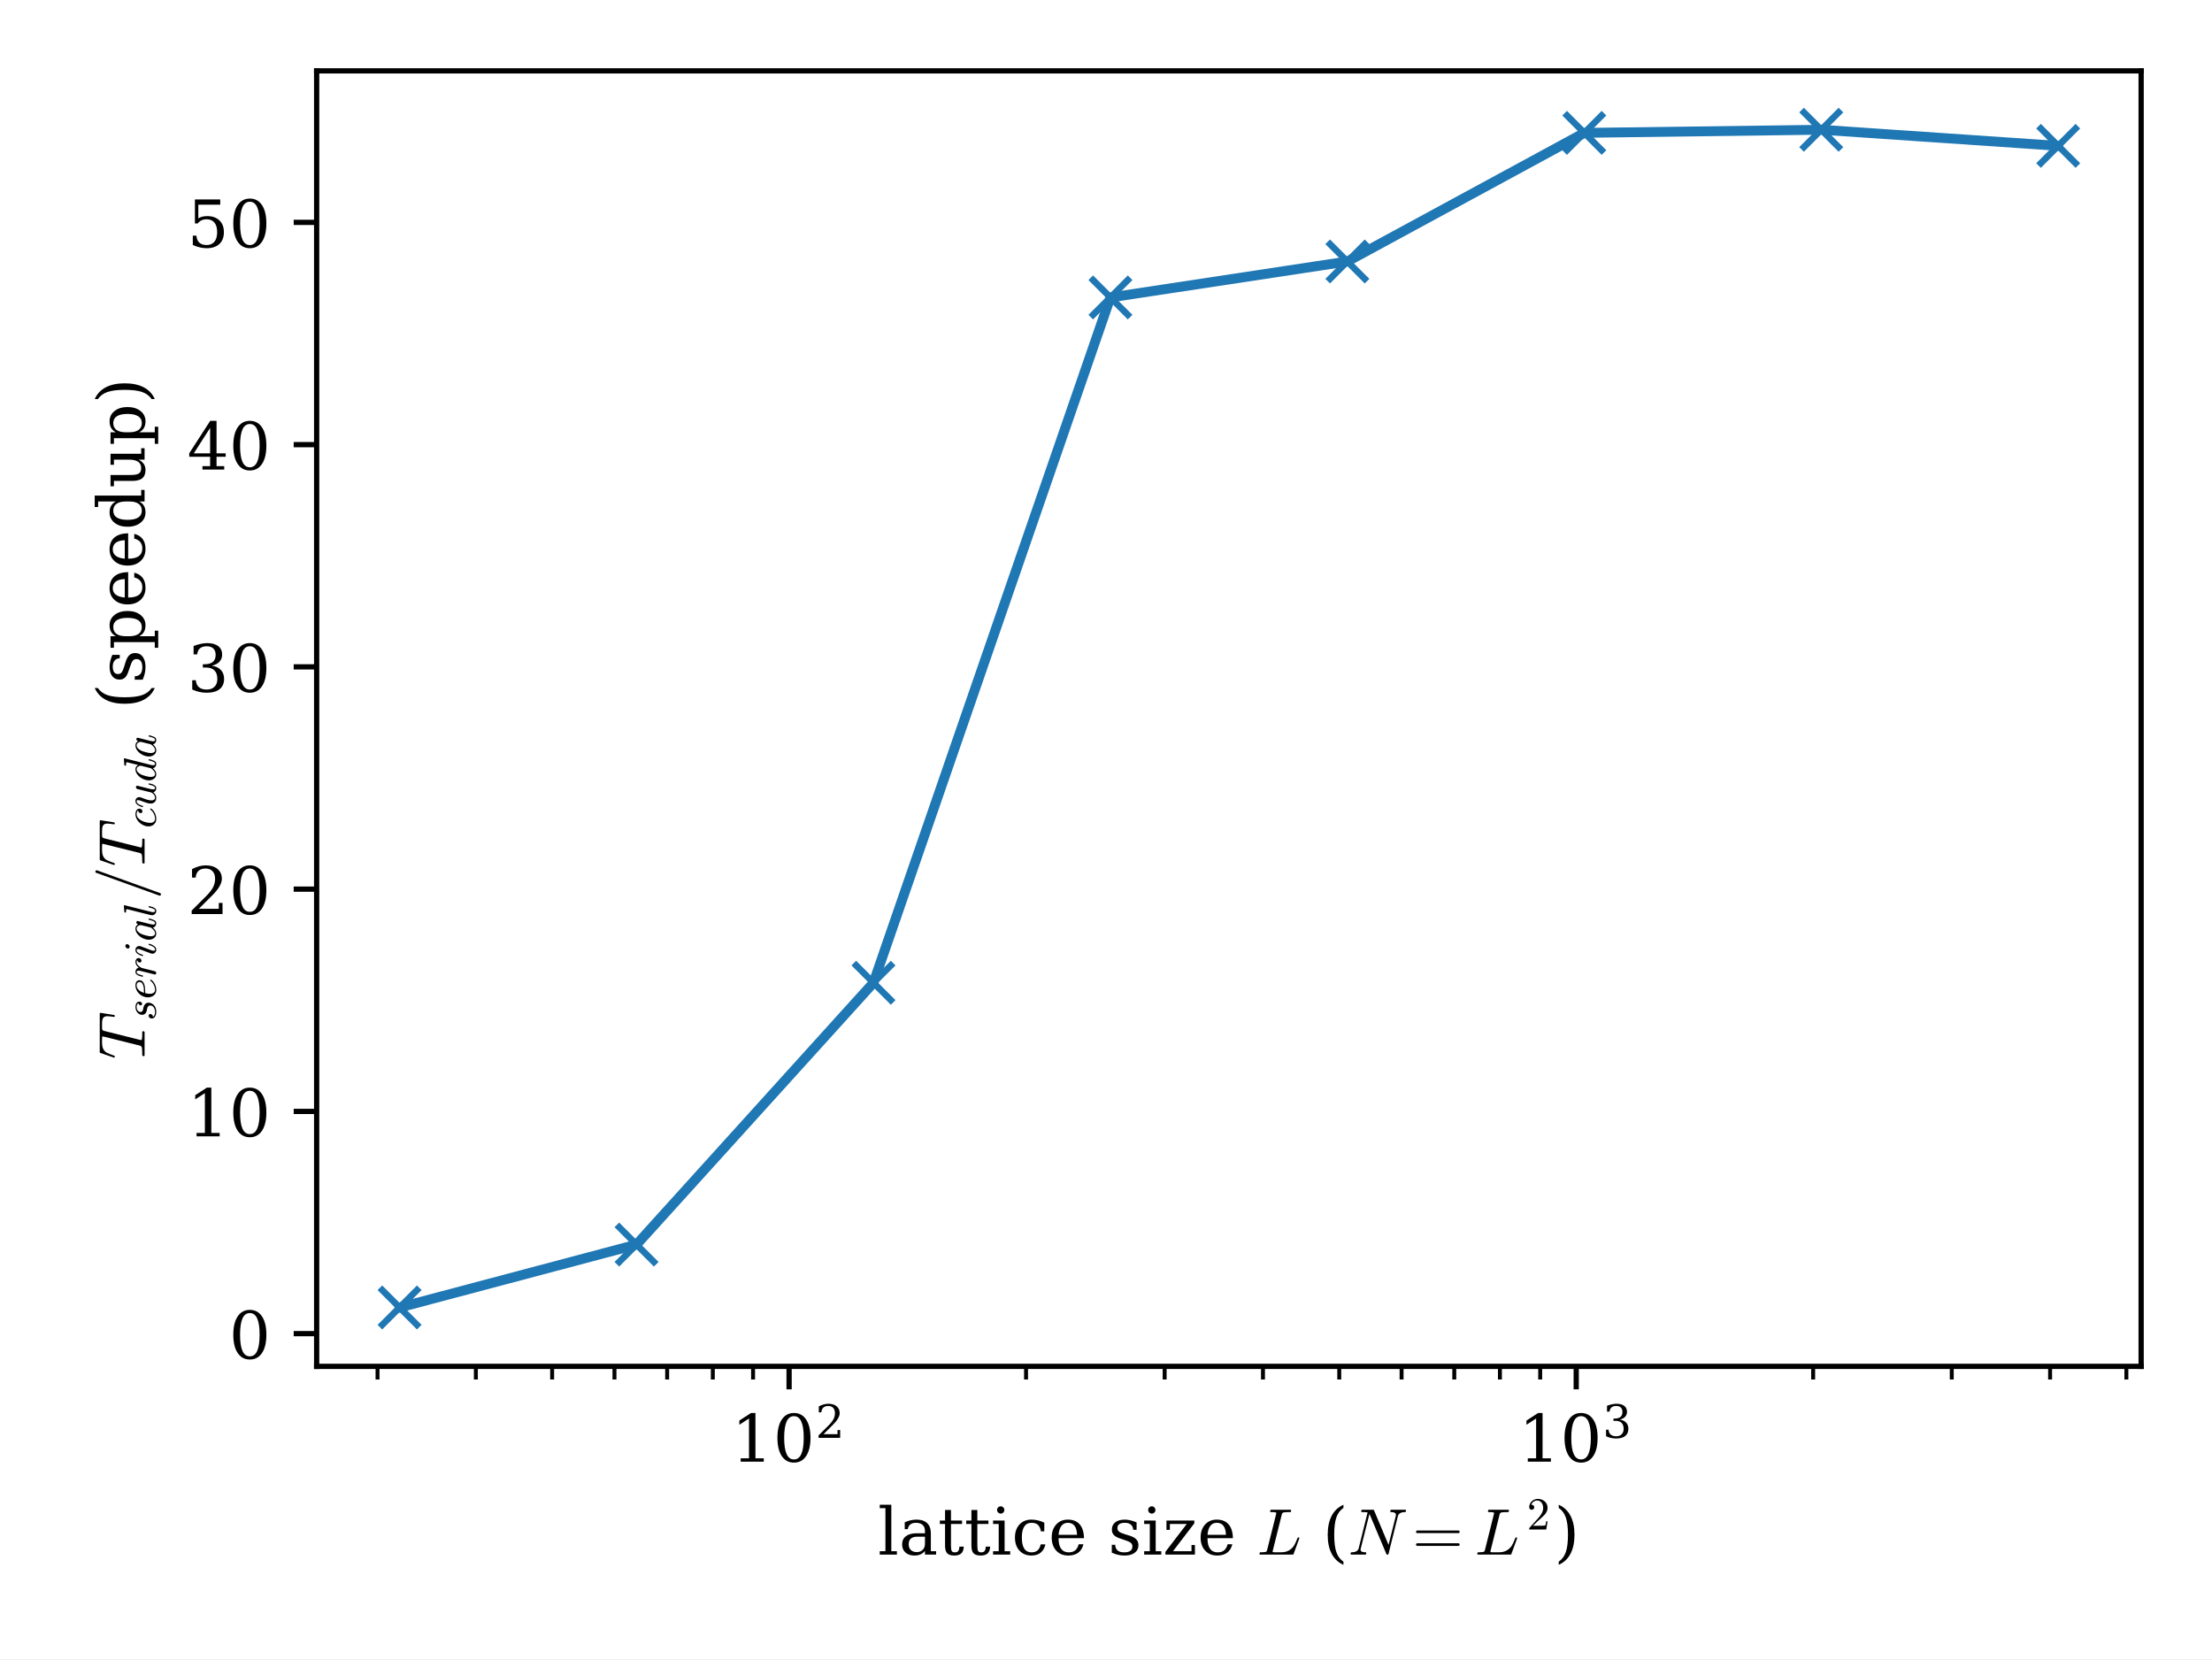
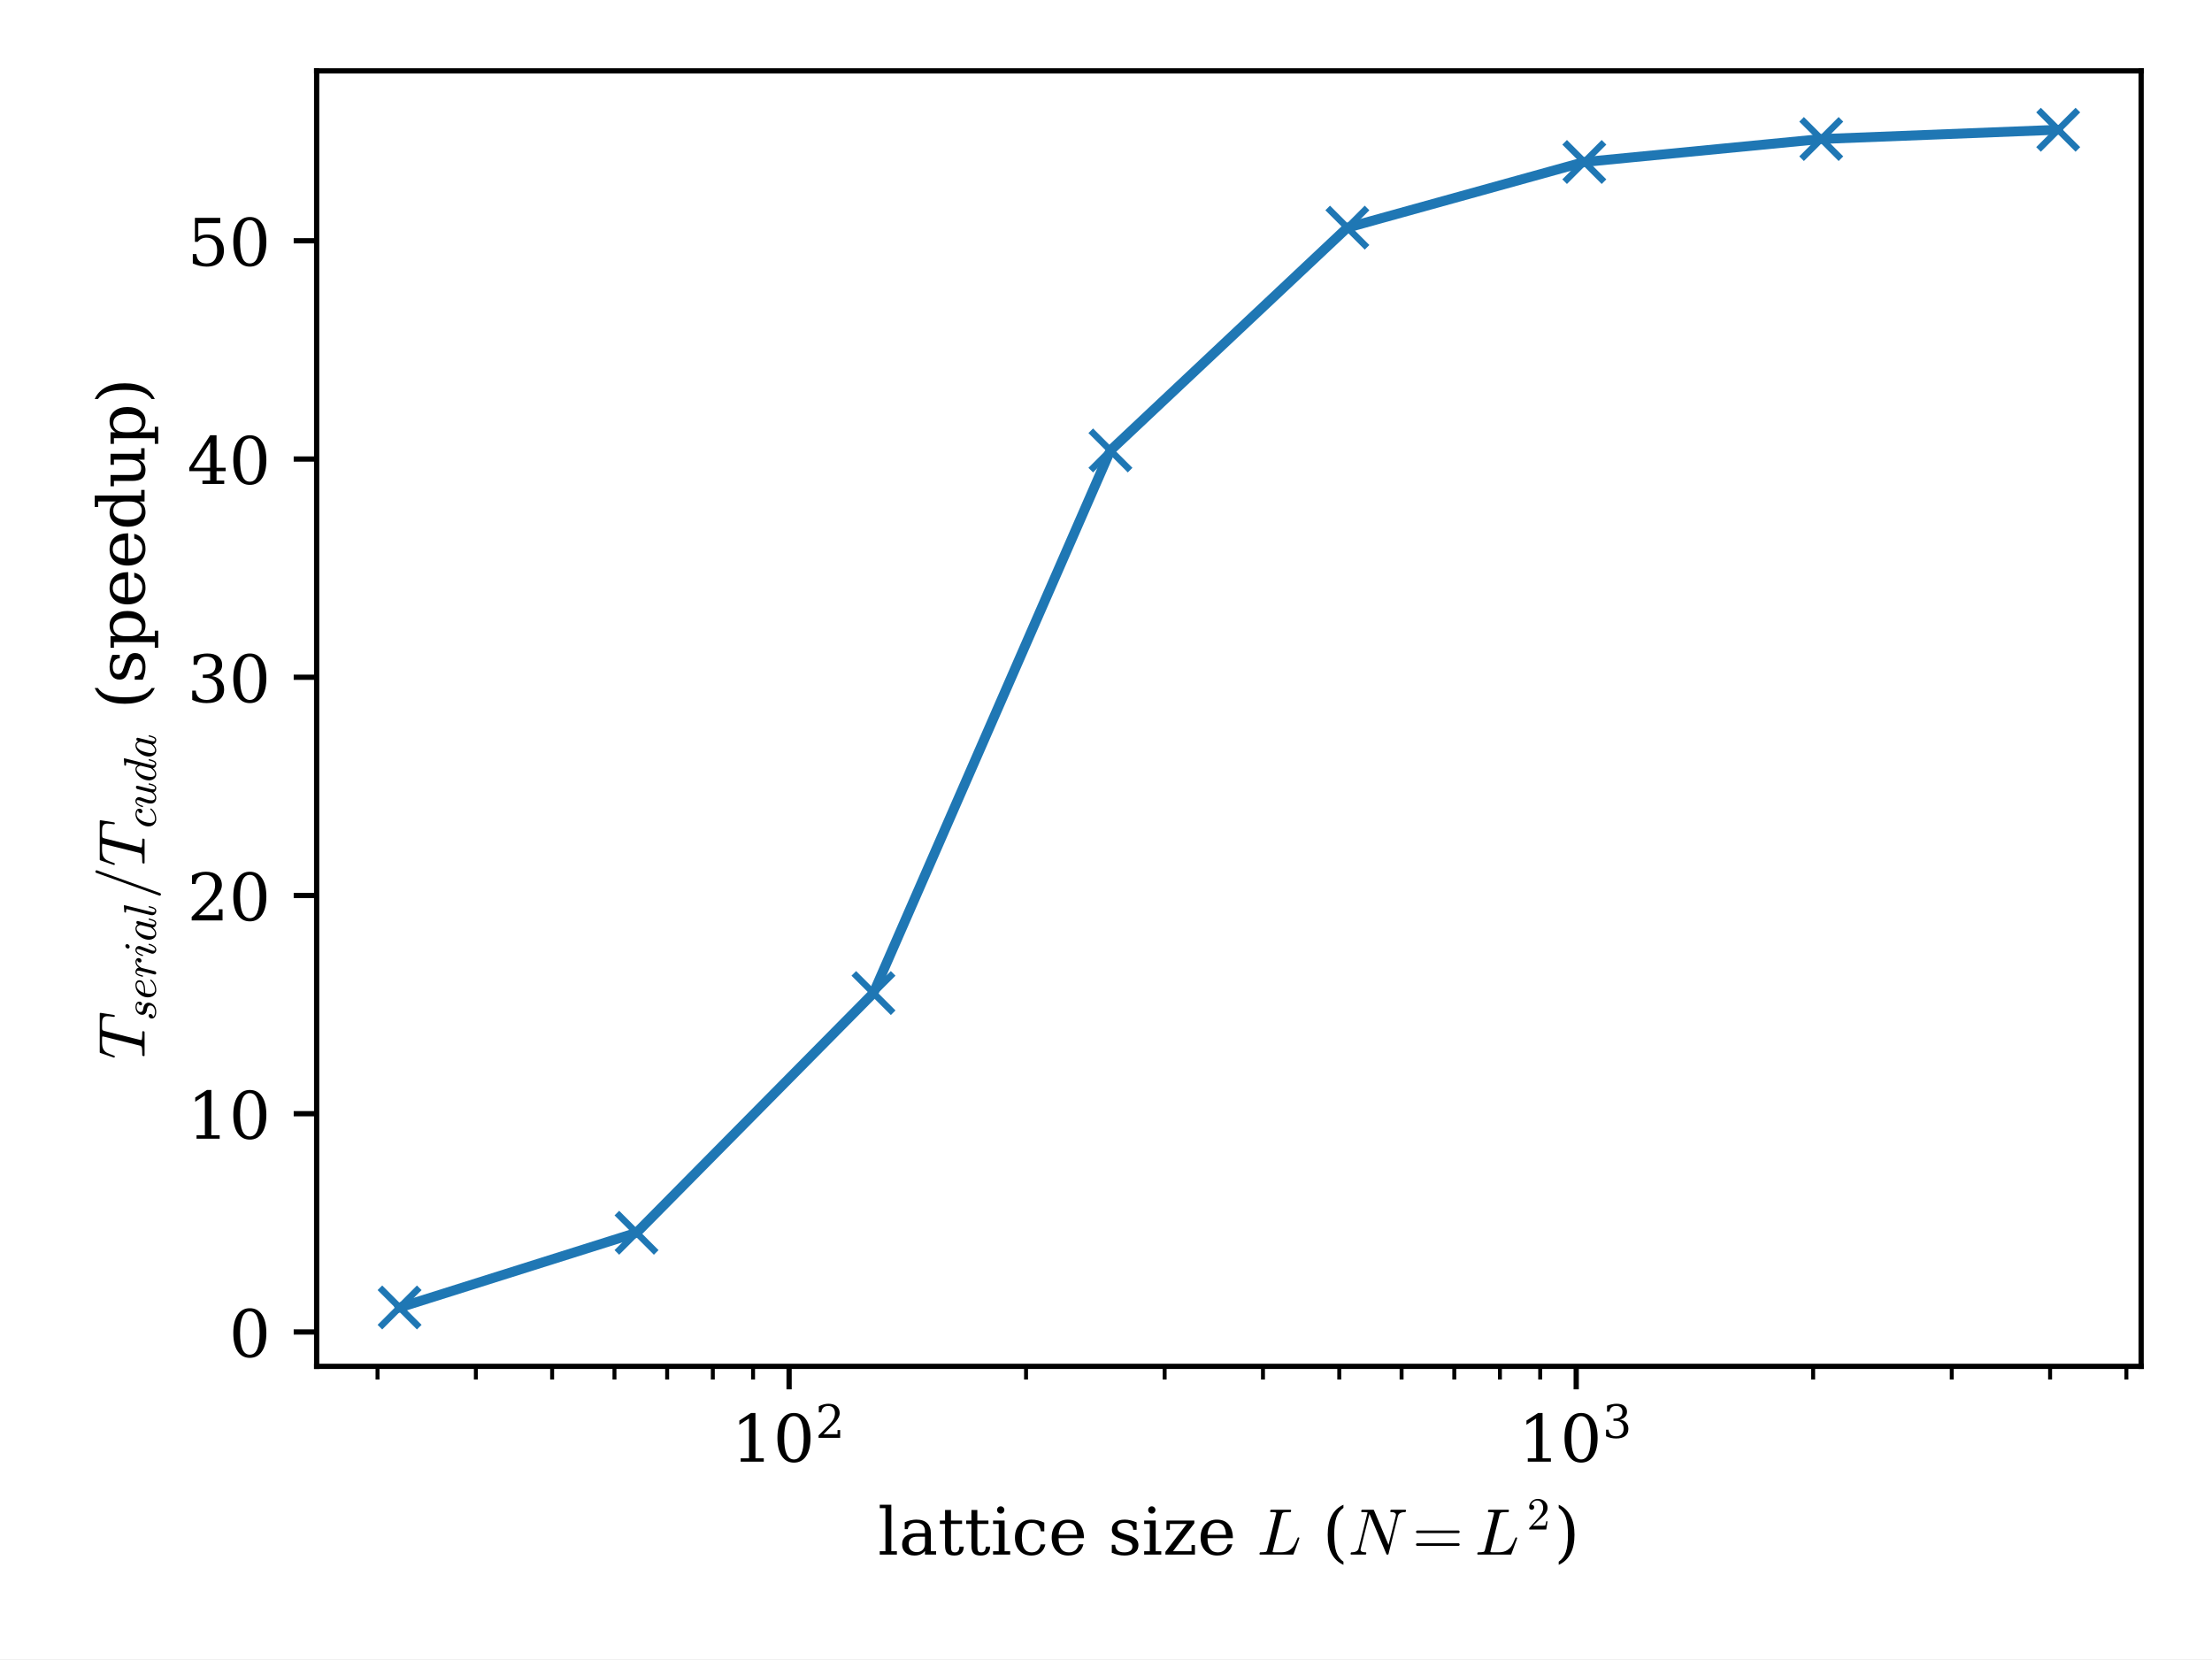
<svg xmlns="http://www.w3.org/2000/svg" xmlns:xlink="http://www.w3.org/1999/xlink" width="337.124pt" height="252.843pt" viewBox="0 0 337.124 252.843" version="1.1">
  <defs>
    <style type="text/css">*{stroke-linejoin: round; stroke-linecap: butt}</style>
  </defs>
  <g id="figure_1">
    <g id="patch_1">
      <path d="M 0 252.843  L 337.124 252.843  L 337.124 0  L 0 0  z " style="fill: #ffffff" />
    </g>
    <g id="axes_1">
      <g id="patch_2">
        <path d="M 48.26 208.228  L 326.324 208.228  L 326.324 10.8  L 48.26 10.8  z " style="fill: #ffffff" />
      </g>
      <g id="matplotlib.axis_1">
        <g id="xtick_1">
          <g id="line2d_1">
            <defs>
-               <path id="md2cf0a6a0d" d="M 0 0  L 0 3.5  " style="stroke: #000000; stroke-width: 0.8" />
-             </defs>
-             <g>
-               <use xlink:href="#md2cf0a6a0d" x="120.263" y="208.228" style="stroke: #000000; stroke-width: 0.8" />
+               <path id="m47c849d866" d="M 0 0  L 0 3.5  " style="stroke: #000000; stroke-width: 0.8" />
+             </defs>
+             <g>
+               <use xlink:href="#m47c849d866" x="120.263" y="208.228" style="stroke: #000000; stroke-width: 0.8" />
            </g>
          </g>
          <g id="text_1">
            <g transform="translate(111.4626 222.8267) scale(0.1 -0.1)">
              <defs>
                <path id="DejaVuSerif-31" d="M 909 0  L 909 331  L 1722 331  L 1722 4213  L 781 3603  L 781 4013  L 1919 4750  L 2350 4750  L 2350 331  L 3163 331  L 3163 0  L 909 0  z " transform="scale(0.015625)" />
                <path id="DejaVuSerif-30" d="M 2034 219  Q 2513 219 2750 744  Q 2988 1269 2988 2328  Q 2988 3391 2750 3916  Q 2513 4441 2034 4441  Q 1556 4441 1318 3916  Q 1081 3391 1081 2328  Q 1081 1269 1318 744  Q 1556 219 2034 219  z M 2034 -91  Q 1275 -91 848 546  Q 422 1184 422 2328  Q 422 3475 848 4112  Q 1275 4750 2034 4750  Q 2797 4750 3222 4112  Q 3647 3475 3647 2328  Q 3647 1184 3222 546  Q 2797 -91 2034 -91  z " transform="scale(0.015625)" />
                <path id="DejaVuSerif-32" d="M 819 3553  L 469 3553  L 469 4384  Q 803 4563 1142 4656  Q 1481 4750 1806 4750  Q 2534 4750 2956 4397  Q 3378 4044 3378 3438  Q 3378 2753 2422 1800  Q 2347 1728 2309 1691  L 1131 513  L 3078 513  L 3078 1088  L 3444 1088  L 3444 0  L 434 0  L 434 341  L 1850 1753  Q 2319 2222 2519 2614  Q 2719 3006 2719 3438  Q 2719 3909 2473 4175  Q 2228 4441 1797 4441  Q 1350 4441 1106 4219  Q 863 3997 819 3553  z " transform="scale(0.015625)" />
              </defs>
              <use xlink:href="#DejaVuSerif-31" transform="translate(0 0.7125)" />
              <use xlink:href="#DejaVuSerif-30" transform="translate(63.62305 0.7125)" />
              <use xlink:href="#DejaVuSerif-32" transform="translate(128.1545 37.04688) scale(0.7)" />
            </g>
          </g>
        </g>
        <g id="xtick_2">
          <g id="line2d_2">
            <g>
-               <use xlink:href="#md2cf0a6a0d" x="240.225" y="208.228" style="stroke: #000000; stroke-width: 0.8" />
+               <use xlink:href="#m47c849d866" x="240.225" y="208.228" style="stroke: #000000; stroke-width: 0.8" />
            </g>
          </g>
          <g id="text_2">
            <g transform="translate(231.4249 222.8267) scale(0.1 -0.1)">
              <defs>
                <path id="DejaVuSerif-33" d="M 622 4469  Q 988 4606 1323 4678  Q 1659 4750 1953 4750  Q 2638 4750 3022 4454  Q 3406 4159 3406 3634  Q 3406 3213 3140 2930  Q 2875 2647 2388 2547  Q 2963 2466 3280 2130  Q 3597 1794 3597 1259  Q 3597 606 3158 257  Q 2719 -91 1894 -91  Q 1528 -91 1179 -12  Q 831 66 488 225  L 488 1131  L 838 1131  Q 869 681 1141 450  Q 1413 219 1906 219  Q 2384 219 2661 495  Q 2938 772 2938 1253  Q 2938 1803 2653 2086  Q 2369 2369 1819 2369  L 1522 2369  L 1522 2688  L 1678 2688  Q 2225 2688 2498 2914  Q 2772 3141 2772 3597  Q 2772 4006 2547 4223  Q 2322 4441 1900 4441  Q 1478 4441 1245 4241  Q 1013 4041 972 3647  L 622 3647  L 622 4469  z " transform="scale(0.015625)" />
              </defs>
              <use xlink:href="#DejaVuSerif-31" transform="translate(0 0.7125)" />
              <use xlink:href="#DejaVuSerif-30" transform="translate(63.62305 0.7125)" />
              <use xlink:href="#DejaVuSerif-33" transform="translate(128.1545 37.04688) scale(0.7)" />
            </g>
          </g>
        </g>
        <g id="xtick_3">
          <g id="line2d_3">
            <defs>
-               <path id="m1a4b8e7f9c" d="M 0 0  L 0 2  " style="stroke: #000000; stroke-width: 0.6" />
-             </defs>
-             <g>
-               <use xlink:href="#m1a4b8e7f9c" x="57.537" y="208.228" style="stroke: #000000; stroke-width: 0.6" />
+               <path id="m9f4dfe8bfd" d="M 0 0  L 0 2  " style="stroke: #000000; stroke-width: 0.6" />
+             </defs>
+             <g>
+               <use xlink:href="#m9f4dfe8bfd" x="57.537" y="208.228" style="stroke: #000000; stroke-width: 0.6" />
            </g>
          </g>
        </g>
        <g id="xtick_4">
          <g id="line2d_4">
            <g>
-               <use xlink:href="#m1a4b8e7f9c" x="72.525" y="208.228" style="stroke: #000000; stroke-width: 0.6" />
+               <use xlink:href="#m9f4dfe8bfd" x="72.525" y="208.228" style="stroke: #000000; stroke-width: 0.6" />
            </g>
          </g>
        </g>
        <g id="xtick_5">
          <g id="line2d_5">
            <g>
-               <use xlink:href="#m1a4b8e7f9c" x="84.15" y="208.228" style="stroke: #000000; stroke-width: 0.6" />
+               <use xlink:href="#m9f4dfe8bfd" x="84.15" y="208.228" style="stroke: #000000; stroke-width: 0.6" />
            </g>
          </g>
        </g>
        <g id="xtick_6">
          <g id="line2d_6">
            <g>
-               <use xlink:href="#m1a4b8e7f9c" x="93.649" y="208.228" style="stroke: #000000; stroke-width: 0.6" />
+               <use xlink:href="#m9f4dfe8bfd" x="93.649" y="208.228" style="stroke: #000000; stroke-width: 0.6" />
            </g>
          </g>
        </g>
        <g id="xtick_7">
          <g id="line2d_7">
            <g>
-               <use xlink:href="#m1a4b8e7f9c" x="101.68" y="208.228" style="stroke: #000000; stroke-width: 0.6" />
+               <use xlink:href="#m9f4dfe8bfd" x="101.68" y="208.228" style="stroke: #000000; stroke-width: 0.6" />
            </g>
          </g>
        </g>
        <g id="xtick_8">
          <g id="line2d_8">
            <g>
-               <use xlink:href="#m1a4b8e7f9c" x="108.637" y="208.228" style="stroke: #000000; stroke-width: 0.6" />
+               <use xlink:href="#m9f4dfe8bfd" x="108.637" y="208.228" style="stroke: #000000; stroke-width: 0.6" />
            </g>
          </g>
        </g>
        <g id="xtick_9">
          <g id="line2d_9">
            <g>
-               <use xlink:href="#m1a4b8e7f9c" x="114.773" y="208.228" style="stroke: #000000; stroke-width: 0.6" />
+               <use xlink:href="#m9f4dfe8bfd" x="114.773" y="208.228" style="stroke: #000000; stroke-width: 0.6" />
            </g>
          </g>
        </g>
        <g id="xtick_10">
          <g id="line2d_10">
            <g>
-               <use xlink:href="#m1a4b8e7f9c" x="156.375" y="208.228" style="stroke: #000000; stroke-width: 0.6" />
+               <use xlink:href="#m9f4dfe8bfd" x="156.375" y="208.228" style="stroke: #000000; stroke-width: 0.6" />
            </g>
          </g>
        </g>
        <g id="xtick_11">
          <g id="line2d_11">
            <g>
-               <use xlink:href="#m1a4b8e7f9c" x="177.499" y="208.228" style="stroke: #000000; stroke-width: 0.6" />
+               <use xlink:href="#m9f4dfe8bfd" x="177.499" y="208.228" style="stroke: #000000; stroke-width: 0.6" />
            </g>
          </g>
        </g>
        <g id="xtick_12">
          <g id="line2d_12">
            <g>
-               <use xlink:href="#m1a4b8e7f9c" x="192.487" y="208.228" style="stroke: #000000; stroke-width: 0.6" />
+               <use xlink:href="#m9f4dfe8bfd" x="192.487" y="208.228" style="stroke: #000000; stroke-width: 0.6" />
            </g>
          </g>
        </g>
        <g id="xtick_13">
          <g id="line2d_13">
            <g>
-               <use xlink:href="#m1a4b8e7f9c" x="204.113" y="208.228" style="stroke: #000000; stroke-width: 0.6" />
+               <use xlink:href="#m9f4dfe8bfd" x="204.113" y="208.228" style="stroke: #000000; stroke-width: 0.6" />
            </g>
          </g>
        </g>
        <g id="xtick_14">
          <g id="line2d_14">
            <g>
-               <use xlink:href="#m1a4b8e7f9c" x="213.611" y="208.228" style="stroke: #000000; stroke-width: 0.6" />
+               <use xlink:href="#m9f4dfe8bfd" x="213.611" y="208.228" style="stroke: #000000; stroke-width: 0.6" />
            </g>
          </g>
        </g>
        <g id="xtick_15">
          <g id="line2d_15">
            <g>
-               <use xlink:href="#m1a4b8e7f9c" x="221.643" y="208.228" style="stroke: #000000; stroke-width: 0.6" />
+               <use xlink:href="#m9f4dfe8bfd" x="221.643" y="208.228" style="stroke: #000000; stroke-width: 0.6" />
            </g>
          </g>
        </g>
        <g id="xtick_16">
          <g id="line2d_16">
            <g>
-               <use xlink:href="#m1a4b8e7f9c" x="228.599" y="208.228" style="stroke: #000000; stroke-width: 0.6" />
+               <use xlink:href="#m9f4dfe8bfd" x="228.599" y="208.228" style="stroke: #000000; stroke-width: 0.6" />
            </g>
          </g>
        </g>
        <g id="xtick_17">
          <g id="line2d_17">
            <g>
-               <use xlink:href="#m1a4b8e7f9c" x="234.736" y="208.228" style="stroke: #000000; stroke-width: 0.6" />
+               <use xlink:href="#m9f4dfe8bfd" x="234.736" y="208.228" style="stroke: #000000; stroke-width: 0.6" />
            </g>
          </g>
        </g>
        <g id="xtick_18">
          <g id="line2d_18">
            <g>
-               <use xlink:href="#m1a4b8e7f9c" x="276.337" y="208.228" style="stroke: #000000; stroke-width: 0.6" />
+               <use xlink:href="#m9f4dfe8bfd" x="276.337" y="208.228" style="stroke: #000000; stroke-width: 0.6" />
            </g>
          </g>
        </g>
        <g id="xtick_19">
          <g id="line2d_19">
            <g>
-               <use xlink:href="#m1a4b8e7f9c" x="297.461" y="208.228" style="stroke: #000000; stroke-width: 0.6" />
+               <use xlink:href="#m9f4dfe8bfd" x="297.461" y="208.228" style="stroke: #000000; stroke-width: 0.6" />
            </g>
          </g>
        </g>
        <g id="xtick_20">
          <g id="line2d_20">
            <g>
-               <use xlink:href="#m1a4b8e7f9c" x="312.449" y="208.228" style="stroke: #000000; stroke-width: 0.6" />
+               <use xlink:href="#m9f4dfe8bfd" x="312.449" y="208.228" style="stroke: #000000; stroke-width: 0.6" />
            </g>
          </g>
        </g>
        <g id="xtick_21">
          <g id="line2d_21">
            <g>
-               <use xlink:href="#m1a4b8e7f9c" x="324.075" y="208.228" style="stroke: #000000; stroke-width: 0.6" />
+               <use xlink:href="#m9f4dfe8bfd" x="324.075" y="208.228" style="stroke: #000000; stroke-width: 0.6" />
            </g>
          </g>
        </g>
        <g id="text_3">
          <g transform="translate(133.7921 236.9267) scale(0.1 -0.1)">
            <defs>
              <path id="DejaVuSerif-6c" d="M 1313 331  L 1856 331  L 1856 0  L 184 0  L 184 331  L 738 331  L 738 4531  L 184 4531  L 184 4863  L 1313 4863  L 1313 331  z " transform="scale(0.015625)" />
              <path id="DejaVuSerif-61" d="M 2547 1044  L 2547 1747  L 1806 1747  Q 1378 1747 1168 1562  Q 959 1378 959 997  Q 959 650 1171 447  Q 1384 244 1747 244  Q 2106 244 2326 466  Q 2547 688 2547 1044  z M 3122 2075  L 3122 331  L 3634 331  L 3634 0  L 2547 0  L 2547 359  Q 2356 128 2106 18  Q 1856 -91 1522 -91  Q 969 -91 644 203  Q 319 497 319 997  Q 319 1513 691 1797  Q 1063 2081 1741 2081  L 2547 2081  L 2547 2309  Q 2547 2688 2317 2895  Q 2088 3103 1672 3103  Q 1328 3103 1125 2947  Q 922 2791 872 2484  L 575 2484  L 575 3156  Q 875 3284 1158 3348  Q 1441 3413 1709 3413  Q 2400 3413 2761 3070  Q 3122 2728 3122 2075  z " transform="scale(0.015625)" />
              <path id="DejaVuSerif-74" d="M 691 2988  L 184 2988  L 184 3322  L 691 3322  L 691 4353  L 1269 4353  L 1269 3322  L 2350 3322  L 2350 2988  L 1269 2988  L 1269 878  Q 1269 456 1350 337  Q 1431 219 1650 219  Q 1875 219 1978 351  Q 2081 484 2088 781  L 2522 781  Q 2497 328 2275 118  Q 2053 -91 1600 -91  Q 1103 -91 897 129  Q 691 350 691 878  L 691 2988  z " transform="scale(0.015625)" />
              <path id="DejaVuSerif-69" d="M 622 4353  Q 622 4497 726 4603  Q 831 4709 978 4709  Q 1122 4709 1226 4603  Q 1331 4497 1331 4353  Q 1331 4206 1228 4103  Q 1125 4000 978 4000  Q 831 4000 726 4103  Q 622 4206 622 4353  z M 1356 331  L 1900 331  L 1900 0  L 231 0  L 231 331  L 781 331  L 781 2988  L 231 2988  L 231 3322  L 1356 3322  L 1356 331  z " transform="scale(0.015625)" />
              <path id="DejaVuSerif-63" d="M 3291 997  Q 3169 466 2822 187  Q 2475 -91 1925 -91  Q 1200 -91 759 389  Q 319 869 319 1663  Q 319 2459 759 2936  Q 1200 3413 1925 3413  Q 2241 3413 2553 3339  Q 2866 3266 3181 3116  L 3181 2266  L 2847 2266  Q 2781 2703 2561 2903  Q 2341 3103 1931 3103  Q 1466 3103 1228 2742  Q 991 2381 991 1663  Q 991 944 1227 581  Q 1463 219 1931 219  Q 2303 219 2525 412  Q 2747 606 2828 997  L 3291 997  z " transform="scale(0.015625)" />
              <path id="DejaVuSerif-65" d="M 3469 1600  L 991 1600  L 991 1575  Q 991 903 1244 561  Q 1497 219 1991 219  Q 2369 219 2611 417  Q 2853 616 2950 1006  L 3413 1006  Q 3275 459 2904 184  Q 2534 -91 1931 -91  Q 1203 -91 761 389  Q 319 869 319 1663  Q 319 2450 753 2931  Q 1188 3413 1894 3413  Q 2647 3413 3050 2948  Q 3453 2484 3469 1600  z M 2791 1931  Q 2772 2513 2545 2808  Q 2319 3103 1894 3103  Q 1497 3103 1269 2806  Q 1041 2509 991 1931  L 2791 1931  z " transform="scale(0.015625)" />
              <path id="DejaVuSerif-20" transform="scale(0.015625)" />
              <path id="DejaVuSerif-73" d="M 359 184  L 359 959  L 691 959  Q 703 588 923 403  Q 1144 219 1575 219  Q 1963 219 2166 364  Q 2369 509 2369 788  Q 2369 1006 2220 1140  Q 2072 1275 1594 1428  L 1178 1569  Q 750 1706 558 1912  Q 366 2119 366 2438  Q 366 2894 700 3153  Q 1034 3413 1625 3413  Q 1888 3413 2178 3344  Q 2469 3275 2778 3144  L 2778 2419  L 2447 2419  Q 2434 2741 2221 2922  Q 2009 3103 1644 3103  Q 1281 3103 1095 2975  Q 909 2847 909 2591  Q 909 2381 1050 2254  Q 1191 2128 1613 1997  L 2069 1856  Q 2541 1709 2748 1489  Q 2956 1269 2956 922  Q 2956 450 2595 179  Q 2234 -91 1600 -91  Q 1278 -91 972 -22  Q 666 47 359 184  z " transform="scale(0.015625)" />
              <path id="DejaVuSerif-7a" d="M 256 0  L 256 269  L 2338 2988  L 691 2988  L 691 2413  L 359 2413  L 359 3322  L 3078 3322  L 3078 3053  L 997 331  L 2803 331  L 2803 934  L 3138 934  L 3138 0  L 256 0  z " transform="scale(0.015625)" />
              <path id="Cmmi10-4c" d="M 300 0  Q 238 0 238 84  Q 241 100 250 139  Q 259 178 276 201  Q 294 225 319 225  Q 709 225 863 269  Q 947 297 984 441  L 1863 3956  Q 1875 4019 1875 4044  Q 1875 4113 1797 4122  Q 1678 4147 1338 4147  Q 1275 4147 1275 4231  Q 1297 4313 1309 4342  Q 1322 4372 1381 4372  L 3272 4372  Q 3328 4372 3328 4288  Q 3319 4222 3306 4184  Q 3294 4147 3244 4147  Q 2772 4147 2613 4116  Q 2456 4088 2419 3928  L 1544 416  Q 1516 338 1516 275  Q 1516 225 1734 225  L 2328 225  Q 2831 225 3143 425  Q 3456 625 3606 876  Q 3756 1128 3857 1398  Q 3959 1669 4006 1678  L 4063 1678  Q 4128 1678 4128 1594  L 3559 44  Q 3550 0 3500 0  L 300 0  z " transform="scale(0.015625)" />
              <path id="DejaVuSerif-28" d="M 2041 -997  Q 1281 -656 893 83  Q 506 822 506 1931  Q 506 3044 893 3783  Q 1281 4522 2041 4863  L 2041 4556  Q 1559 4225 1350 3623  Q 1141 3022 1141 1931  Q 1141 844 1350 242  Q 1559 -359 2041 -691  L 2041 -997  z " transform="scale(0.015625)" />
              <path id="Cmmi10-4e" d="M 300 0  Q 238 0 238 84  Q 241 100 250 139  Q 259 178 276 201  Q 294 225 319 225  Q 931 225 1031 616  L 1900 4116  Q 1722 4147 1338 4147  Q 1275 4147 1275 4231  Q 1278 4247 1287 4286  Q 1297 4325 1314 4348  Q 1331 4372 1356 4372  L 2463 4372  Q 2509 4372 2522 4331  L 3944 947  L 4653 3781  Q 4666 3850 4666 3878  Q 4666 4147 4172 4147  Q 4109 4147 4109 4231  Q 4131 4313 4143 4342  Q 4156 4372 4219 4372  L 5588 4372  Q 5650 4372 5650 4288  Q 5647 4272 5637 4233  Q 5628 4194 5611 4170  Q 5594 4147 5569 4147  Q 4956 4147 4856 3756  L 3938 56  Q 3916 0 3872 0  L 3794 0  Q 3750 0 3738 44  L 2106 3916  L 2094 3956  Q 2081 3969 2081 3975  L 1234 588  Q 1228 572 1225 548  Q 1222 525 1216 494  Q 1216 328 1359 276  Q 1503 225 1716 225  Q 1778 225 1778 141  Q 1756 53 1740 26  Q 1725 0 1672 0  L 300 0  z " transform="scale(0.015625)" />
              <path id="Cmr10-3d" d="M 481 850  Q 428 850 393 890  Q 359 931 359 978  Q 359 1031 393 1068  Q 428 1106 481 1106  L 4500 1106  Q 4547 1106 4581 1068  Q 4616 1031 4616 978  Q 4616 931 4581 890  Q 4547 850 4500 850  L 481 850  z M 481 2094  Q 428 2094 393 2131  Q 359 2169 359 2222  Q 359 2269 393 2309  Q 428 2350 481 2350  L 4500 2350  Q 4547 2350 4581 2309  Q 4616 2269 4616 2222  Q 4616 2169 4581 2131  Q 4547 2094 4500 2094  L 481 2094  z " transform="scale(0.015625)" />
              <path id="Cmr10-32" d="M 319 0  L 319 172  Q 319 188 331 206  L 1325 1306  Q 1550 1550 1690 1715  Q 1831 1881 1968 2097  Q 2106 2313 2186 2536  Q 2266 2759 2266 3009  Q 2266 3272 2169 3511  Q 2072 3750 1880 3894  Q 1688 4038 1416 4038  Q 1138 4038 916 3870  Q 694 3703 603 3438  Q 628 3444 672 3444  Q 816 3444 917 3347  Q 1019 3250 1019 3097  Q 1019 2950 917 2848  Q 816 2747 672 2747  Q 522 2747 420 2851  Q 319 2956 319 3097  Q 319 3338 409 3548  Q 500 3759 670 3923  Q 841 4088 1055 4175  Q 1269 4263 1509 4263  Q 1875 4263 2190 4108  Q 2506 3953 2690 3670  Q 2875 3388 2875 3009  Q 2875 2731 2753 2481  Q 2631 2231 2440 2026  Q 2250 1822 1953 1562  Q 1656 1303 1563 1216  L 838 519  L 1453 519  Q 1906 519 2211 526  Q 2516 534 2534 550  Q 2609 631 2688 1141  L 2875 1141  L 2694 0  L 319 0  z " transform="scale(0.015625)" />
              <path id="DejaVuSerif-29" d="M 453 -997  L 453 -691  Q 934 -359 1145 242  Q 1356 844 1356 1931  Q 1356 3022 1145 3623  Q 934 4225 453 4556  L 453 4863  Q 1216 4522 1603 3783  Q 1991 3044 1991 1931  Q 1991 822 1603 83  Q 1216 -656 453 -997  z " transform="scale(0.015625)" />
            </defs>
            <use xlink:href="#DejaVuSerif-6c" transform="translate(0 0.109375)" />
            <use xlink:href="#DejaVuSerif-61" transform="translate(31.98242 0.109375)" />
            <use xlink:href="#DejaVuSerif-74" transform="translate(91.60156 0.109375)" />
            <use xlink:href="#DejaVuSerif-74" transform="translate(131.7871 0.109375)" />
            <use xlink:href="#DejaVuSerif-69" transform="translate(171.9727 0.109375)" />
            <use xlink:href="#DejaVuSerif-63" transform="translate(203.9551 0.109375)" />
            <use xlink:href="#DejaVuSerif-65" transform="translate(259.9609 0.109375)" />
            <use xlink:href="#DejaVuSerif-20" transform="translate(319.1406 0.109375)" />
            <use xlink:href="#DejaVuSerif-73" transform="translate(350.9277 0.109375)" />
            <use xlink:href="#DejaVuSerif-69" transform="translate(402.2461 0.109375)" />
            <use xlink:href="#DejaVuSerif-7a" transform="translate(434.2285 0.109375)" />
            <use xlink:href="#DejaVuSerif-65" transform="translate(486.9141 0.109375)" />
            <use xlink:href="#DejaVuSerif-20" transform="translate(546.0938 0.109375)" />
            <use xlink:href="#Cmmi10-4c" transform="translate(577.8809 0.109375)" />
            <use xlink:href="#DejaVuSerif-20" transform="translate(645.8984 0.109375)" />
            <use xlink:href="#DejaVuSerif-28" transform="translate(677.6855 0.109375)" />
            <use xlink:href="#Cmmi10-4e" transform="translate(716.6992 0.109375)" />
            <use xlink:href="#Cmr10-3d" transform="translate(814.5801 0.109375)" />
            <use xlink:href="#Cmmi10-4c" transform="translate(909.8242 0.109375)" />
            <use xlink:href="#Cmr10-32" transform="translate(989.2113 38.37344) scale(0.7)" />
            <use xlink:href="#DejaVuSerif-29" transform="translate(1030.589 0.109375)" />
          </g>
        </g>
      </g>
      <g id="matplotlib.axis_2">
        <g id="ytick_1">
          <g id="line2d_22">
            <defs>
-               <path id="mc178a5f11e" d="M 0 0  L -3.5 0  " style="stroke: #000000; stroke-width: 0.8" />
-             </defs>
-             <g>
-               <use xlink:href="#mc178a5f11e" x="48.26" y="203.243" style="stroke: #000000; stroke-width: 0.8" />
+               <path id="m1366f77a9c" d="M 0 0  L -3.5 0  " style="stroke: #000000; stroke-width: 0.8" />
+             </defs>
+             <g>
+               <use xlink:href="#m1366f77a9c" x="48.26" y="202.99" style="stroke: #000000; stroke-width: 0.8" />
            </g>
          </g>
          <g id="text_4">
-             <g transform="translate(34.8975 207.0427) scale(0.1 -0.1)">
+             <g transform="translate(34.8975 206.7893) scale(0.1 -0.1)">
              <use xlink:href="#DejaVuSerif-30" />
            </g>
          </g>
        </g>
        <g id="ytick_2">
          <g id="line2d_23">
            <g>
-               <use xlink:href="#mc178a5f11e" x="48.26" y="169.372" style="stroke: #000000; stroke-width: 0.8" />
+               <use xlink:href="#m1366f77a9c" x="48.26" y="169.73" style="stroke: #000000; stroke-width: 0.8" />
            </g>
          </g>
          <g id="text_5">
-             <g transform="translate(28.535 173.1712) scale(0.1 -0.1)">
+             <g transform="translate(28.535 173.5296) scale(0.1 -0.1)">
              <use xlink:href="#DejaVuSerif-31" />
              <use xlink:href="#DejaVuSerif-30" transform="translate(63.62305 0)" />
            </g>
          </g>
        </g>
        <g id="ytick_3">
          <g id="line2d_24">
            <g>
-               <use xlink:href="#mc178a5f11e" x="48.26" y="135.501" style="stroke: #000000; stroke-width: 0.8" />
+               <use xlink:href="#m1366f77a9c" x="48.26" y="136.471" style="stroke: #000000; stroke-width: 0.8" />
            </g>
          </g>
          <g id="text_6">
-             <g transform="translate(28.535 139.2997) scale(0.1 -0.1)">
+             <g transform="translate(28.535 140.27) scale(0.1 -0.1)">
              <use xlink:href="#DejaVuSerif-32" />
              <use xlink:href="#DejaVuSerif-30" transform="translate(63.62305 0)" />
            </g>
          </g>
        </g>
        <g id="ytick_4">
          <g id="line2d_25">
            <g>
-               <use xlink:href="#mc178a5f11e" x="48.26" y="101.629" style="stroke: #000000; stroke-width: 0.8" />
+               <use xlink:href="#m1366f77a9c" x="48.26" y="103.211" style="stroke: #000000; stroke-width: 0.8" />
            </g>
          </g>
          <g id="text_7">
-             <g transform="translate(28.535 105.4283) scale(0.1 -0.1)">
+             <g transform="translate(28.535 107.0104) scale(0.1 -0.1)">
              <use xlink:href="#DejaVuSerif-33" />
              <use xlink:href="#DejaVuSerif-30" transform="translate(63.62305 0)" />
            </g>
          </g>
        </g>
        <g id="ytick_5">
          <g id="line2d_26">
            <g>
-               <use xlink:href="#mc178a5f11e" x="48.26" y="67.758" style="stroke: #000000; stroke-width: 0.8" />
+               <use xlink:href="#m1366f77a9c" x="48.26" y="69.952" style="stroke: #000000; stroke-width: 0.8" />
            </g>
          </g>
          <g id="text_8">
-             <g transform="translate(28.535 71.55677) scale(0.1 -0.1)">
+             <g transform="translate(28.535 73.75075) scale(0.1 -0.1)">
              <defs>
                <path id="DejaVuSerif-34" d="M 2234 1581  L 2234 4063  L 641 1581  L 2234 1581  z M 3609 0  L 1484 0  L 1484 331  L 2234 331  L 2234 1247  L 197 1247  L 197 1588  L 2241 4750  L 2859 4750  L 2859 1581  L 3750 1581  L 3750 1247  L 2859 1247  L 2859 331  L 3609 331  L 3609 0  z " transform="scale(0.015625)" />
              </defs>
              <use xlink:href="#DejaVuSerif-34" />
              <use xlink:href="#DejaVuSerif-30" transform="translate(63.62305 0)" />
            </g>
          </g>
        </g>
        <g id="ytick_6">
          <g id="line2d_27">
            <g>
-               <use xlink:href="#mc178a5f11e" x="48.26" y="33.886" style="stroke: #000000; stroke-width: 0.8" />
+               <use xlink:href="#m1366f77a9c" x="48.26" y="36.692" style="stroke: #000000; stroke-width: 0.8" />
            </g>
          </g>
          <g id="text_9">
-             <g transform="translate(28.535 37.68529) scale(0.1 -0.1)">
+             <g transform="translate(28.535 40.49112) scale(0.1 -0.1)">
              <defs>
                <path id="DejaVuSerif-35" d="M 3219 4666  L 3219 4153  L 1081 4153  L 1081 2816  Q 1244 2928 1461 2984  Q 1678 3041 1947 3041  Q 2703 3041 3140 2622  Q 3578 2203 3578 1478  Q 3578 738 3136 323  Q 2694 -91 1894 -91  Q 1572 -91 1234 -12  Q 897 66 544 225  L 544 1131  L 897 1131  Q 925 688 1179 453  Q 1434 219 1894 219  Q 2388 219 2653 544  Q 2919 869 2919 1478  Q 2919 2084 2655 2407  Q 2391 2731 1894 2731  Q 1613 2731 1398 2631  Q 1184 2531 1019 2322  L 750 2322  L 750 4666  L 3219 4666  z " transform="scale(0.015625)" />
              </defs>
              <use xlink:href="#DejaVuSerif-35" />
              <use xlink:href="#DejaVuSerif-30" transform="translate(63.62305 0)" />
            </g>
          </g>
        </g>
        <g id="text_10">
          <g transform="translate(22.035 161.4141) rotate(-90) scale(0.1 -0.1)">
            <defs>
              <path id="Cmmi10-54" d="M 294 84  Q 297 100 308 140  Q 319 181 336 203  Q 353 225 384 225  Q 934 225 1113 256  Q 1284 300 1319 441  L 2194 3956  Q 2222 4034 2222 4097  Q 2222 4147 1997 4147  L 1625 4147  Q 1197 4147 964 4015  Q 731 3884 622 3668  Q 513 3453 341 2963  Q 319 2906 275 2906  L 219 2906  Q 153 2906 153 2988  L 609 4313  Q 622 4372 672 4372  L 4453 4372  Q 4519 4372 4519 4288  L 4306 2963  Q 4306 2944 4284 2925  Q 4263 2906 4244 2906  L 4184 2906  Q 4122 2906 4122 2988  Q 4191 3441 4191 3628  Q 4191 3853 4097 3968  Q 4003 4084 3853 4115  Q 3703 4147 3463 4147  L 3084 4147  Q 2913 4147 2853 4115  Q 2794 4084 2753 3928  L 1875 416  Q 1872 403 1870 390  Q 1869 378 1863 359  Q 1863 278 1959 256  Q 2125 225 2669 225  Q 2731 225 2731 141  Q 2709 50 2696 25  Q 2684 0 2625 0  L 359 0  Q 294 0 294 84  z " transform="scale(0.015625)" />
              <path id="Cmmi10-73" d="M 556 391  Q 728 97 1247 97  Q 1472 97 1675 173  Q 1878 250 2011 403  Q 2144 556 2144 775  Q 2144 941 2025 1047  Q 1906 1153 1734 1191  L 1388 1259  Q 1150 1319 997 1481  Q 844 1644 844 1875  Q 844 2159 998 2378  Q 1153 2597 1406 2712  Q 1659 2828 1931 2828  Q 2222 2828 2451 2689  Q 2681 2550 2681 2278  Q 2681 2131 2598 2018  Q 2516 1906 2369 1906  Q 2284 1906 2223 1961  Q 2163 2016 2163 2100  Q 2163 2175 2205 2245  Q 2247 2316 2317 2358  Q 2388 2400 2463 2400  Q 2406 2538 2251 2600  Q 2097 2663 1919 2663  Q 1756 2663 1593 2597  Q 1431 2531 1332 2404  Q 1234 2278 1234 2106  Q 1234 1991 1315 1903  Q 1397 1816 1516 1778  L 1888 1703  Q 2066 1666 2214 1570  Q 2363 1475 2448 1329  Q 2534 1184 2534 997  Q 2534 759 2401 528  Q 2269 297 2075 159  Q 1734 -72 1241 -72  Q 900 -72 615 84  Q 331 241 331 550  Q 331 725 432 854  Q 534 984 709 984  Q 813 984 883 921  Q 953 859 953 756  Q 953 609 843 500  Q 734 391 588 391  L 556 391  z " transform="scale(0.015625)" />
              <path id="Cmmi10-65" d="M 1288 -72  Q 981 -72 751 87  Q 522 247 401 517  Q 281 788 281 1088  Q 281 1544 511 1945  Q 741 2347 1134 2587  Q 1528 2828 1978 2828  Q 2253 2828 2458 2686  Q 2663 2544 2663 2278  Q 2663 1909 2369 1729  Q 2075 1550 1706 1508  Q 1338 1466 891 1466  L 872 1466  Q 769 1084 769 813  Q 769 528 900 312  Q 1031 97 1300 97  Q 1681 97 2032 272  Q 2384 447 2606 756  Q 2625 775 2656 775  Q 2688 775 2720 739  Q 2753 703 2753 672  Q 2753 647 2741 634  Q 2506 306 2109 117  Q 1713 -72 1288 -72  z M 909 1631  Q 1281 1631 1597 1665  Q 1913 1700 2169 1839  Q 2425 1978 2425 2272  Q 2425 2391 2359 2480  Q 2294 2569 2189 2616  Q 2084 2663 1972 2663  Q 1700 2663 1483 2516  Q 1266 2369 1125 2133  Q 984 1897 909 1631  z " transform="scale(0.015625)" />
              <path id="Cmmi10-72" d="M 494 109  Q 494 147 500 166  L 978 2075  Q 1025 2253 1025 2388  Q 1025 2663 838 2663  Q 638 2663 541 2423  Q 444 2184 353 1819  Q 353 1800 334 1789  Q 316 1778 300 1778  L 225 1778  Q 203 1778 187 1801  Q 172 1825 172 1844  Q 241 2122 305 2315  Q 369 2509 505 2668  Q 641 2828 844 2828  Q 1066 2828 1233 2700  Q 1400 2572 1441 2363  Q 1603 2575 1811 2701  Q 2019 2828 2266 2828  Q 2469 2828 2623 2709  Q 2778 2591 2778 2388  Q 2778 2225 2676 2104  Q 2575 1984 2406 1984  Q 2303 1984 2233 2048  Q 2163 2113 2163 2216  Q 2163 2356 2266 2467  Q 2369 2578 2503 2578  Q 2400 2663 2253 2663  Q 1978 2663 1775 2467  Q 1572 2272 1409 1972  L 953 141  Q 931 53 854 -9  Q 778 -72 684 -72  Q 606 -72 550 -22  Q 494 28 494 109  z " transform="scale(0.015625)" />
              <path id="Cmmi10-69" d="M 500 459  Q 500 578 550 709  L 1069 2088  Q 1153 2322 1153 2472  Q 1153 2663 1013 2663  Q 759 2663 595 2402  Q 431 2141 353 1819  Q 341 1778 300 1778  L 225 1778  Q 172 1778 172 1838  L 172 1856  Q 275 2238 487 2533  Q 700 2828 1025 2828  Q 1253 2828 1411 2678  Q 1569 2528 1569 2297  Q 1569 2178 1516 2047  L 997 672  Q 909 459 909 288  Q 909 97 1056 97  Q 1306 97 1473 364  Q 1641 631 1709 941  Q 1722 978 1759 978  L 1838 978  Q 1863 978 1878 961  Q 1894 944 1894 922  Q 1894 916 1888 903  Q 1800 541 1583 234  Q 1366 -72 1044 -72  Q 819 -72 659 83  Q 500 238 500 459  z M 1222 3878  Q 1222 4013 1334 4122  Q 1447 4231 1581 4231  Q 1691 4231 1761 4164  Q 1831 4097 1831 3994  Q 1831 3850 1717 3742  Q 1603 3634 1466 3634  Q 1363 3634 1292 3704  Q 1222 3775 1222 3878  z " transform="scale(0.015625)" />
              <path id="Cmmi10-61" d="M 1113 -72  Q 709 -72 476 233  Q 244 538 244 953  Q 244 1363 456 1803  Q 669 2244 1030 2536  Q 1391 2828 1806 2828  Q 1997 2828 2147 2725  Q 2297 2622 2381 2444  Q 2453 2700 2663 2700  Q 2744 2700 2798 2651  Q 2853 2603 2853 2522  Q 2853 2503 2851 2493  Q 2850 2484 2847 2472  L 2400 684  Q 2356 494 2356 372  Q 2356 97 2541 97  Q 2741 97 2845 351  Q 2950 606 3022 941  Q 3034 978 3072 978  L 3150 978  Q 3175 978 3190 956  Q 3206 934 3206 916  Q 3094 469 2961 198  Q 2828 -72 2528 -72  Q 2313 -72 2147 54  Q 1981 181 1941 391  Q 1528 -72 1113 -72  z M 1119 97  Q 1350 97 1567 270  Q 1784 444 1941 678  Q 1947 684 1947 697  L 2291 2088  L 2297 2106  Q 2259 2334 2132 2498  Q 2006 2663 1791 2663  Q 1575 2663 1389 2486  Q 1203 2309 1075 2069  Q 950 1813 836 1366  Q 722 919 722 672  Q 722 450 817 273  Q 913 97 1119 97  z " transform="scale(0.015625)" />
              <path id="Cmmi10-6c" d="M 281 519  Q 281 538 286 575  Q 291 613 295 648  Q 300 684 300 703  L 1094 3872  Q 1119 3981 1125 4044  Q 1125 4147 709 4147  Q 647 4147 647 4231  Q 650 4247 661 4287  Q 672 4328 689 4350  Q 706 4372 738 4372  L 1600 4441  Q 1678 4441 1678 4359  L 756 678  Q 709 575 709 372  Q 709 97 897 97  Q 1094 97 1192 342  Q 1291 588 1369 941  Q 1381 978 1422 978  L 1497 978  Q 1522 978 1539 958  Q 1556 938 1556 916  Q 1481 606 1420 426  Q 1359 247 1225 87  Q 1091 -72 884 -72  Q 628 -72 454 93  Q 281 259 281 519  z " transform="scale(0.015625)" />
              <path id="Cmmi10-3d" d="M 359 -1472  Q 359 -1453 366 -1447  L 2591 4722  Q 2603 4759 2634 4779  Q 2666 4800 2706 4800  Q 2763 4800 2798 4765  Q 2834 4731 2834 4672  L 2834 4647  L 609 -1522  Q 572 -1600 488 -1600  Q 434 -1600 396 -1562  Q 359 -1525 359 -1472  z " transform="scale(0.015625)" />
              <path id="Cmmi10-63" d="M 750 763  Q 750 484 892 290  Q 1034 97 1300 97  Q 1681 97 2032 272  Q 2384 447 2606 756  Q 2625 775 2656 775  Q 2688 775 2720 739  Q 2753 703 2753 672  Q 2753 647 2741 634  Q 2506 306 2109 117  Q 1713 -72 1288 -72  Q 981 -72 747 73  Q 513 219 384 462  Q 256 706 256 1013  Q 256 1444 497 1869  Q 738 2294 1138 2561  Q 1538 2828 1978 2828  Q 2266 2828 2495 2689  Q 2725 2550 2725 2278  Q 2725 2103 2623 1979  Q 2522 1856 2350 1856  Q 2247 1856 2176 1920  Q 2106 1984 2106 2088  Q 2106 2238 2215 2344  Q 2325 2450 2472 2450  L 2484 2450  Q 2409 2559 2267 2611  Q 2125 2663 1972 2663  Q 1597 2663 1315 2342  Q 1034 2022 892 1576  Q 750 1131 750 763  z " transform="scale(0.015625)" />
              <path id="Cmmi10-75" d="M 678 697  Q 678 906 734 1126  Q 791 1347 892 1617  Q 994 1888 1069 2088  Q 1153 2322 1153 2472  Q 1153 2663 1013 2663  Q 759 2663 595 2402  Q 431 2141 353 1819  Q 341 1778 300 1778  L 225 1778  Q 172 1778 172 1838  L 172 1856  Q 275 2238 487 2533  Q 700 2828 1025 2828  Q 1253 2828 1411 2678  Q 1569 2528 1569 2297  Q 1569 2178 1516 2047  Q 1488 1969 1388 1706  Q 1288 1444 1234 1272  Q 1181 1100 1147 934  Q 1113 769 1113 603  Q 1113 391 1203 244  Q 1294 97 1497 97  Q 1906 97 2216 603  Q 2222 628 2226 651  Q 2231 675 2234 697  L 2694 2553  Q 2716 2638 2794 2698  Q 2872 2759 2963 2759  Q 3041 2759 3098 2709  Q 3156 2659 3156 2578  Q 3156 2541 3150 2528  L 2688 684  Q 2644 494 2644 372  Q 2644 97 2828 97  Q 3034 97 3136 351  Q 3238 606 3309 941  Q 3322 978 3359 978  L 3438 978  Q 3463 978 3478 956  Q 3494 934 3494 916  Q 3425 641 3361 444  Q 3297 247 3159 87  Q 3022 -72 2816 -72  Q 2613 -72 2452 39  Q 2291 150 2234 341  Q 2088 153 1894 40  Q 1700 -72 1484 -72  Q 1116 -72 897 129  Q 678 331 678 697  z " transform="scale(0.015625)" />
              <path id="Cmmi10-64" d="M 1113 -72  Q 709 -72 476 233  Q 244 538 244 953  Q 244 1363 456 1803  Q 669 2244 1030 2536  Q 1391 2828 1806 2828  Q 1994 2828 2145 2723  Q 2297 2619 2381 2444  L 2741 3872  Q 2766 3981 2772 4044  Q 2772 4147 2356 4147  Q 2291 4147 2291 4231  Q 2294 4247 2305 4287  Q 2316 4328 2333 4350  Q 2350 4372 2381 4372  L 3244 4441  Q 3322 4441 3322 4359  L 2400 678  Q 2356 572 2356 372  Q 2356 97 2541 97  Q 2741 97 2845 351  Q 2950 606 3022 941  Q 3034 978 3072 978  L 3150 978  Q 3175 978 3190 956  Q 3206 934 3206 916  Q 3094 469 2961 198  Q 2828 -72 2528 -72  Q 2313 -72 2147 54  Q 1981 181 1941 391  Q 1528 -72 1113 -72  z M 1119 97  Q 1350 97 1567 270  Q 1784 444 1941 678  Q 1947 684 1947 703  L 2297 2113  Q 2259 2338 2131 2500  Q 2003 2663 1791 2663  Q 1575 2663 1389 2486  Q 1203 2309 1075 2069  Q 950 1813 836 1366  Q 722 919 722 672  Q 722 450 817 273  Q 913 97 1119 97  z " transform="scale(0.015625)" />
              <path id="DejaVuSerif-70" d="M 1313 1825  L 1313 1497  Q 1313 897 1542 583  Q 1772 269 2209 269  Q 2650 269 2876 622  Q 3103 975 3103 1663  Q 3103 2353 2876 2703  Q 2650 3053 2209 3053  Q 1772 3053 1542 2737  Q 1313 2422 1313 1825  z M 738 2988  L 184 2988  L 184 3322  L 1313 3322  L 1313 2803  Q 1481 3116 1742 3264  Q 2003 3413 2388 3413  Q 3000 3413 3387 2928  Q 3775 2444 3775 1663  Q 3775 881 3387 395  Q 3000 -91 2388 -91  Q 2003 -91 1742 57  Q 1481 206 1313 519  L 1313 -997  L 1856 -997  L 1856 -1331  L 184 -1331  L 184 -997  L 738 -997  L 738 2988  z " transform="scale(0.015625)" />
              <path id="DejaVuSerif-64" d="M 3359 331  L 3909 331  L 3909 0  L 2784 0  L 2784 519  Q 2616 206 2355 57  Q 2094 -91 1709 -91  Q 1097 -91 708 395  Q 319 881 319 1663  Q 319 2444 706 2928  Q 1094 3413 1709 3413  Q 2094 3413 2355 3264  Q 2616 3116 2784 2803  L 2784 4531  L 2241 4531  L 2241 4863  L 3359 4863  L 3359 331  z M 2784 1497  L 2784 1825  Q 2784 2422 2554 2737  Q 2325 3053 1888 3053  Q 1444 3053 1217 2703  Q 991 2353 991 1663  Q 991 975 1217 622  Q 1444 269 1888 269  Q 2325 269 2554 583  Q 2784 897 2784 1497  z " transform="scale(0.015625)" />
              <path id="DejaVuSerif-75" d="M 2266 3322  L 3341 3322  L 3341 331  L 3884 331  L 3884 0  L 2766 0  L 2766 588  Q 2606 256 2353 82  Q 2100 -91 1766 -91  Q 1213 -91 952 223  Q 691 538 691 1209  L 691 2988  L 172 2988  L 172 3322  L 1269 3322  L 1269 1388  Q 1269 781 1417 556  Q 1566 331 1947 331  Q 2347 331 2556 625  Q 2766 919 2766 1478  L 2766 2988  L 2266 2988  L 2266 3322  z " transform="scale(0.015625)" />
            </defs>
            <use xlink:href="#Cmmi10-54" transform="translate(0 0.015625)" />
            <use xlink:href="#Cmmi10-73" transform="translate(58.39844 -16.99063) scale(0.7)" />
            <use xlink:href="#Cmmi10-65" transform="translate(91.14258 -16.99063) scale(0.7)" />
            <use xlink:href="#Cmmi10-72" transform="translate(123.6816 -16.99063) scale(0.7)" />
            <use xlink:href="#Cmmi10-69" transform="translate(155.2637 -16.99063) scale(0.7)" />
            <use xlink:href="#Cmmi10-61" transform="translate(179.3604 -16.99063) scale(0.7)" />
            <use xlink:href="#Cmmi10-6c" transform="translate(216.3086 -16.99063) scale(0.7)" />
            <use xlink:href="#Cmmi10-3d" transform="translate(243.5355 0.015625)" />
            <use xlink:href="#Cmmi10-54" transform="translate(293.5355 0.015625)" />
            <use xlink:href="#Cmmi10-63" transform="translate(351.934 -16.99063) scale(0.7)" />
            <use xlink:href="#Cmmi10-75" transform="translate(382.183 -16.99063) scale(0.7)" />
            <use xlink:href="#Cmmi10-64" transform="translate(422.2074 -16.99063) scale(0.7)" />
            <use xlink:href="#Cmmi10-61" transform="translate(458.6088 -16.99063) scale(0.7)" />
            <use xlink:href="#DejaVuSerif-20" transform="translate(501.9344 0.015625)" />
            <use xlink:href="#DejaVuSerif-28" transform="translate(533.7215 0.015625)" />
            <use xlink:href="#DejaVuSerif-73" transform="translate(572.7352 0.015625)" />
            <use xlink:href="#DejaVuSerif-70" transform="translate(624.0535 0.015625)" />
            <use xlink:href="#DejaVuSerif-65" transform="translate(688.0672 0.015625)" />
            <use xlink:href="#DejaVuSerif-65" transform="translate(747.2469 0.015625)" />
            <use xlink:href="#DejaVuSerif-64" transform="translate(806.4266 0.015625)" />
            <use xlink:href="#DejaVuSerif-75" transform="translate(870.4402 0.015625)" />
            <use xlink:href="#DejaVuSerif-70" transform="translate(934.8445 0.015625)" />
            <use xlink:href="#DejaVuSerif-29" transform="translate(998.8582 0.015625)" />
          </g>
        </g>
      </g>
      <g id="line2d_28">
-         <path d="M 60.899 199.254  L 97.012 189.667  L 133.124 149.77  L 169.236 45.328  L 205.348 39.848  L 241.461 20.249  L 277.573 19.774  L 313.685 22.228  " clip-path="url(#p8b92c7b677)" style="fill: none; stroke: #1f77b4; stroke-width: 1.5; stroke-linecap: square" />
+         <path d="M 60.899 199.254  L 97.012 187.867  L 133.124 151.34  L 169.236 68.646  L 205.348 34.692  L 241.461 24.686  L 277.573 21.186  L 313.685 19.774  " clip-path="url(#pfe1973fb2f)" style="fill: none; stroke: #1f77b4; stroke-width: 1.5; stroke-linecap: square" />
        <defs>
-           <path id="mc76573a038" d="M -3 3  L 3 -3  M -3 -3  L 3 3  " style="stroke: #1f77b4" />
+           <path id="mfc5e8d92e3" d="M -3 3  L 3 -3  M -3 -3  L 3 3  " style="stroke: #1f77b4" />
        </defs>
-         <g clip-path="url(#p8b92c7b677)">
-           <use xlink:href="#mc76573a038" x="60.899" y="199.254" style="fill: #1f77b4; stroke: #1f77b4" />
-           <use xlink:href="#mc76573a038" x="97.012" y="189.667" style="fill: #1f77b4; stroke: #1f77b4" />
-           <use xlink:href="#mc76573a038" x="133.124" y="149.77" style="fill: #1f77b4; stroke: #1f77b4" />
-           <use xlink:href="#mc76573a038" x="169.236" y="45.328" style="fill: #1f77b4; stroke: #1f77b4" />
-           <use xlink:href="#mc76573a038" x="205.348" y="39.848" style="fill: #1f77b4; stroke: #1f77b4" />
-           <use xlink:href="#mc76573a038" x="241.461" y="20.249" style="fill: #1f77b4; stroke: #1f77b4" />
-           <use xlink:href="#mc76573a038" x="277.573" y="19.774" style="fill: #1f77b4; stroke: #1f77b4" />
-           <use xlink:href="#mc76573a038" x="313.685" y="22.228" style="fill: #1f77b4; stroke: #1f77b4" />
+         <g clip-path="url(#pfe1973fb2f)">
+           <use xlink:href="#mfc5e8d92e3" x="60.899" y="199.254" style="fill: #1f77b4; stroke: #1f77b4" />
+           <use xlink:href="#mfc5e8d92e3" x="97.012" y="187.867" style="fill: #1f77b4; stroke: #1f77b4" />
+           <use xlink:href="#mfc5e8d92e3" x="133.124" y="151.34" style="fill: #1f77b4; stroke: #1f77b4" />
+           <use xlink:href="#mfc5e8d92e3" x="169.236" y="68.646" style="fill: #1f77b4; stroke: #1f77b4" />
+           <use xlink:href="#mfc5e8d92e3" x="205.348" y="34.692" style="fill: #1f77b4; stroke: #1f77b4" />
+           <use xlink:href="#mfc5e8d92e3" x="241.461" y="24.686" style="fill: #1f77b4; stroke: #1f77b4" />
+           <use xlink:href="#mfc5e8d92e3" x="277.573" y="21.186" style="fill: #1f77b4; stroke: #1f77b4" />
+           <use xlink:href="#mfc5e8d92e3" x="313.685" y="19.774" style="fill: #1f77b4; stroke: #1f77b4" />
        </g>
      </g>
      <g id="patch_3">
        <path d="M 48.26 208.228  L 48.26 10.8  " style="fill: none; stroke: #000000; stroke-width: 0.8; stroke-linejoin: miter; stroke-linecap: square" />
      </g>
      <g id="patch_4">
        <path d="M 326.324 208.228  L 326.324 10.8  " style="fill: none; stroke: #000000; stroke-width: 0.8; stroke-linejoin: miter; stroke-linecap: square" />
      </g>
      <g id="patch_5">
        <path d="M 48.26 208.228  L 326.324 208.228  " style="fill: none; stroke: #000000; stroke-width: 0.8; stroke-linejoin: miter; stroke-linecap: square" />
      </g>
      <g id="patch_6">
        <path d="M 48.26 10.8  L 326.324 10.8  " style="fill: none; stroke: #000000; stroke-width: 0.8; stroke-linejoin: miter; stroke-linecap: square" />
      </g>
    </g>
  </g>
  <defs>
-     <clipPath id="p8b92c7b677">
+     <clipPath id="pfe1973fb2f">
      <rect x="48.26" y="10.8" width="278.064" height="197.428" />
    </clipPath>
  </defs>
</svg>
